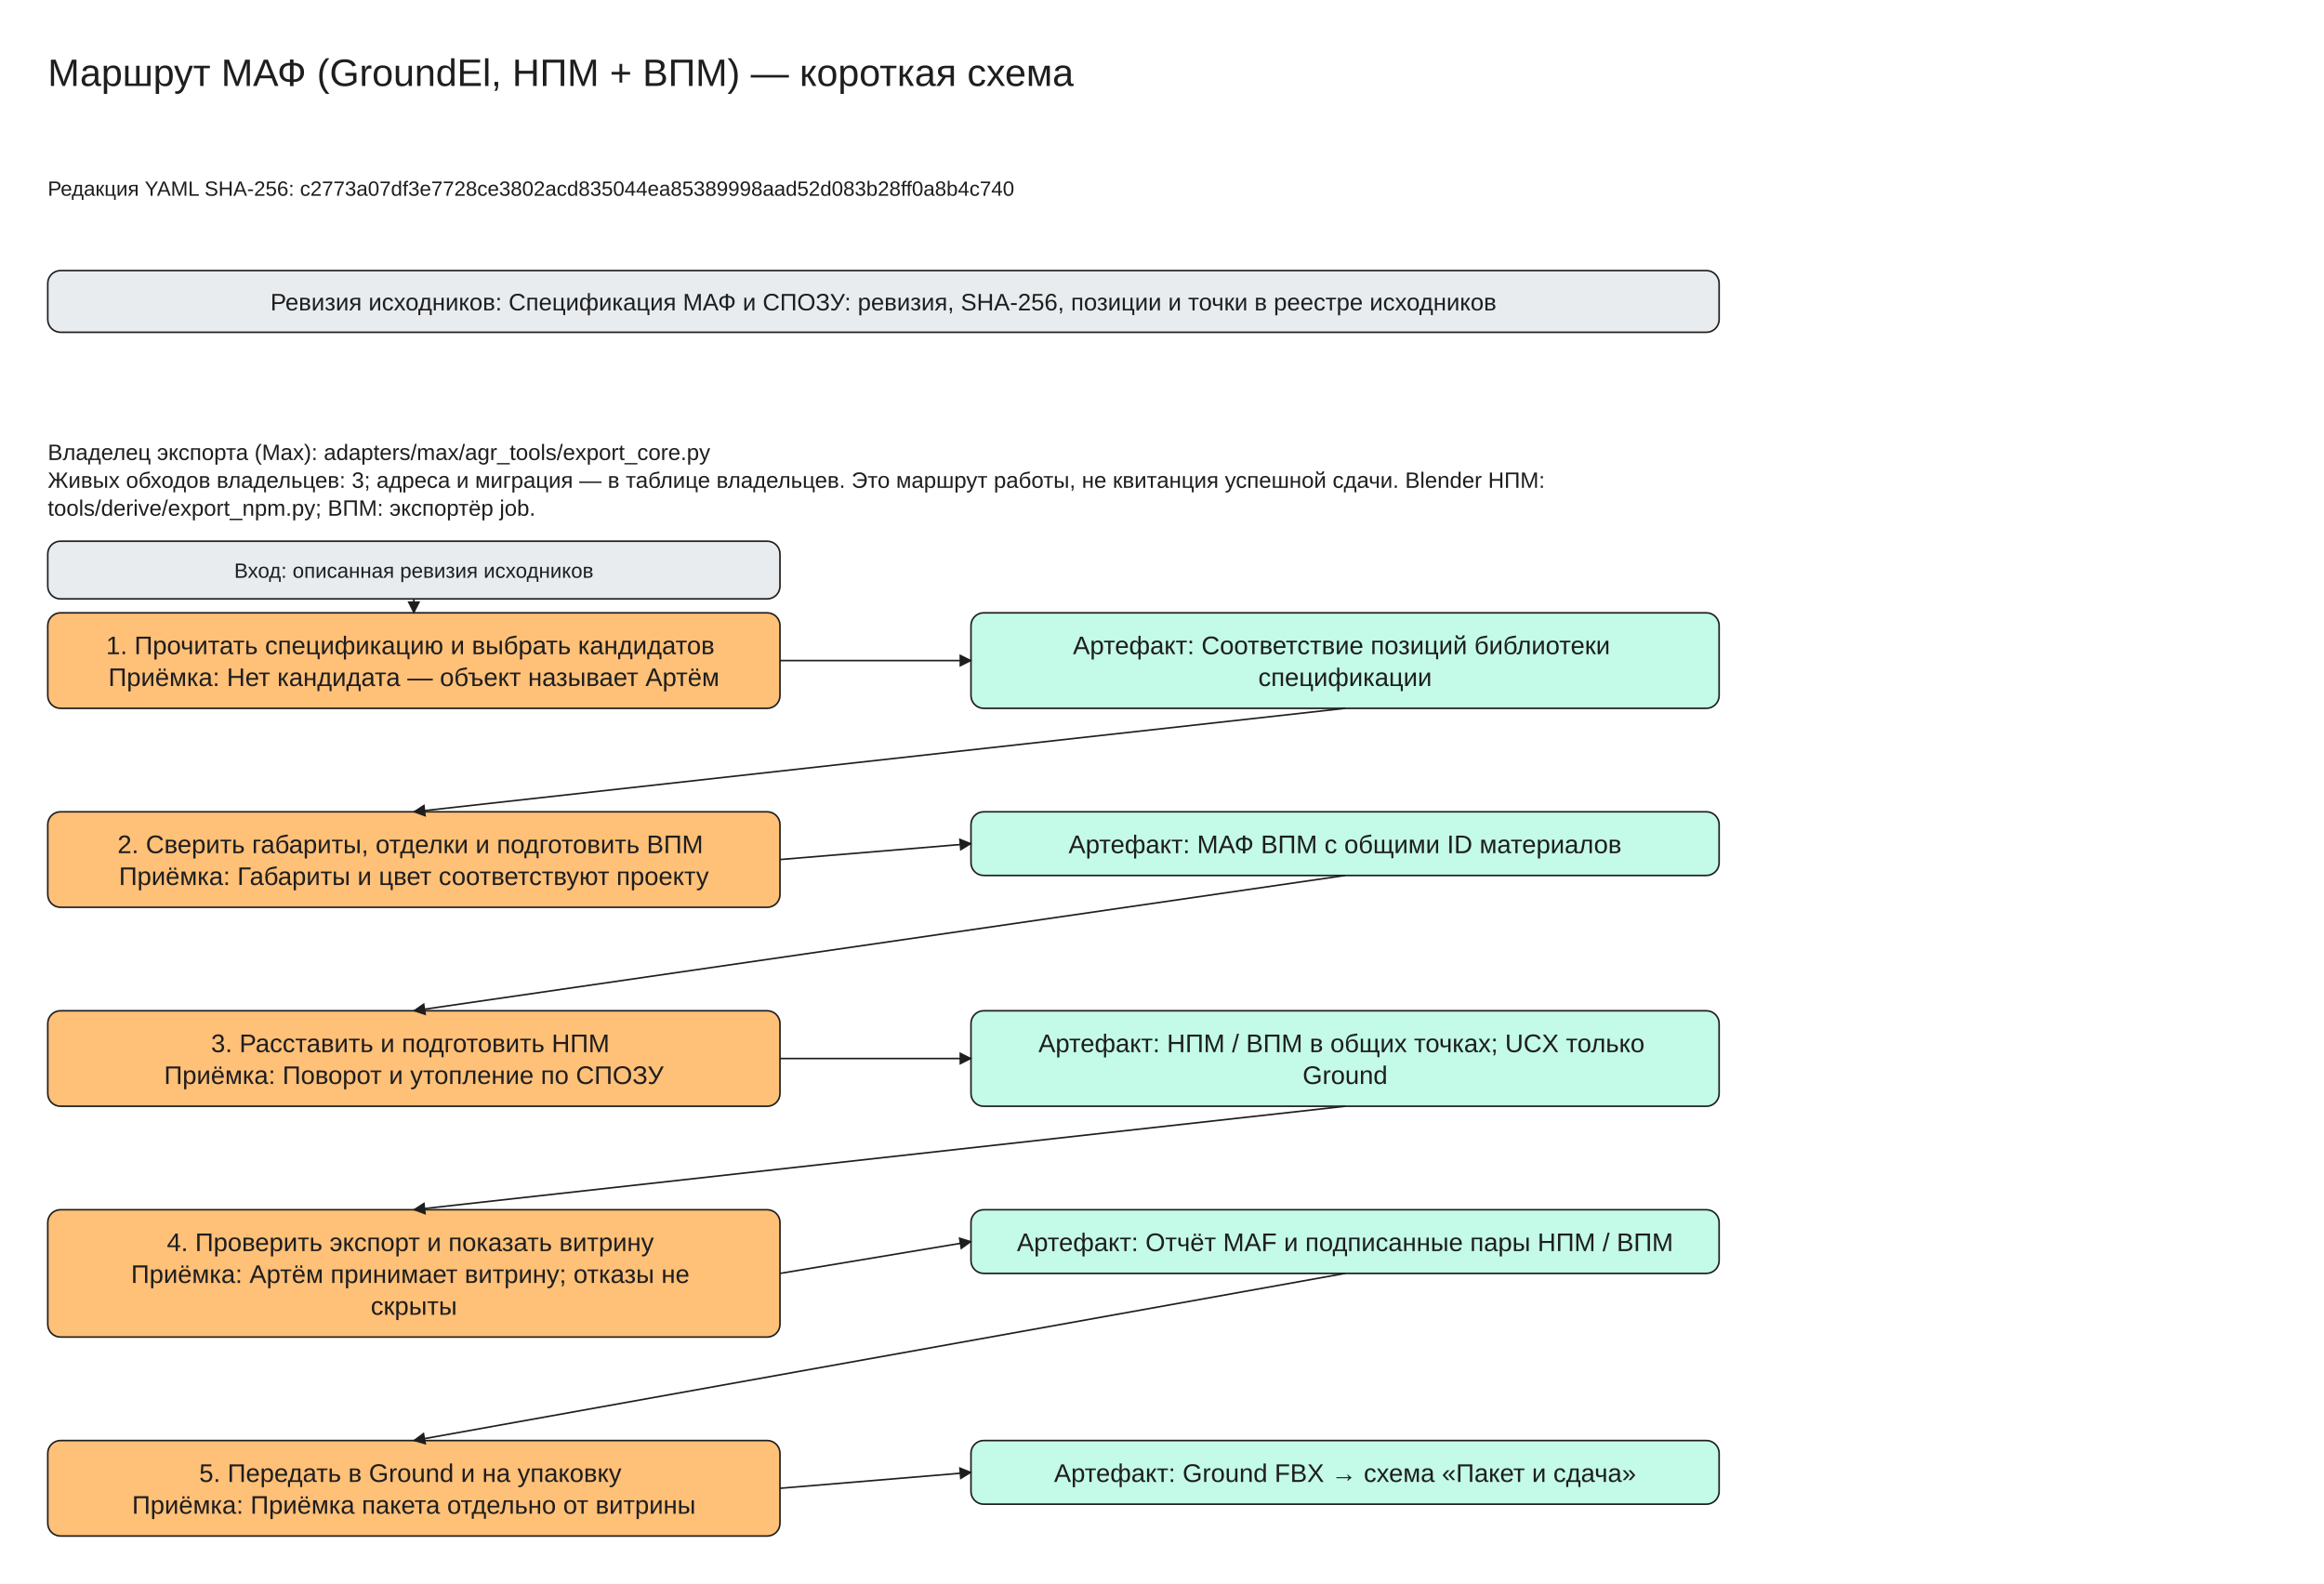
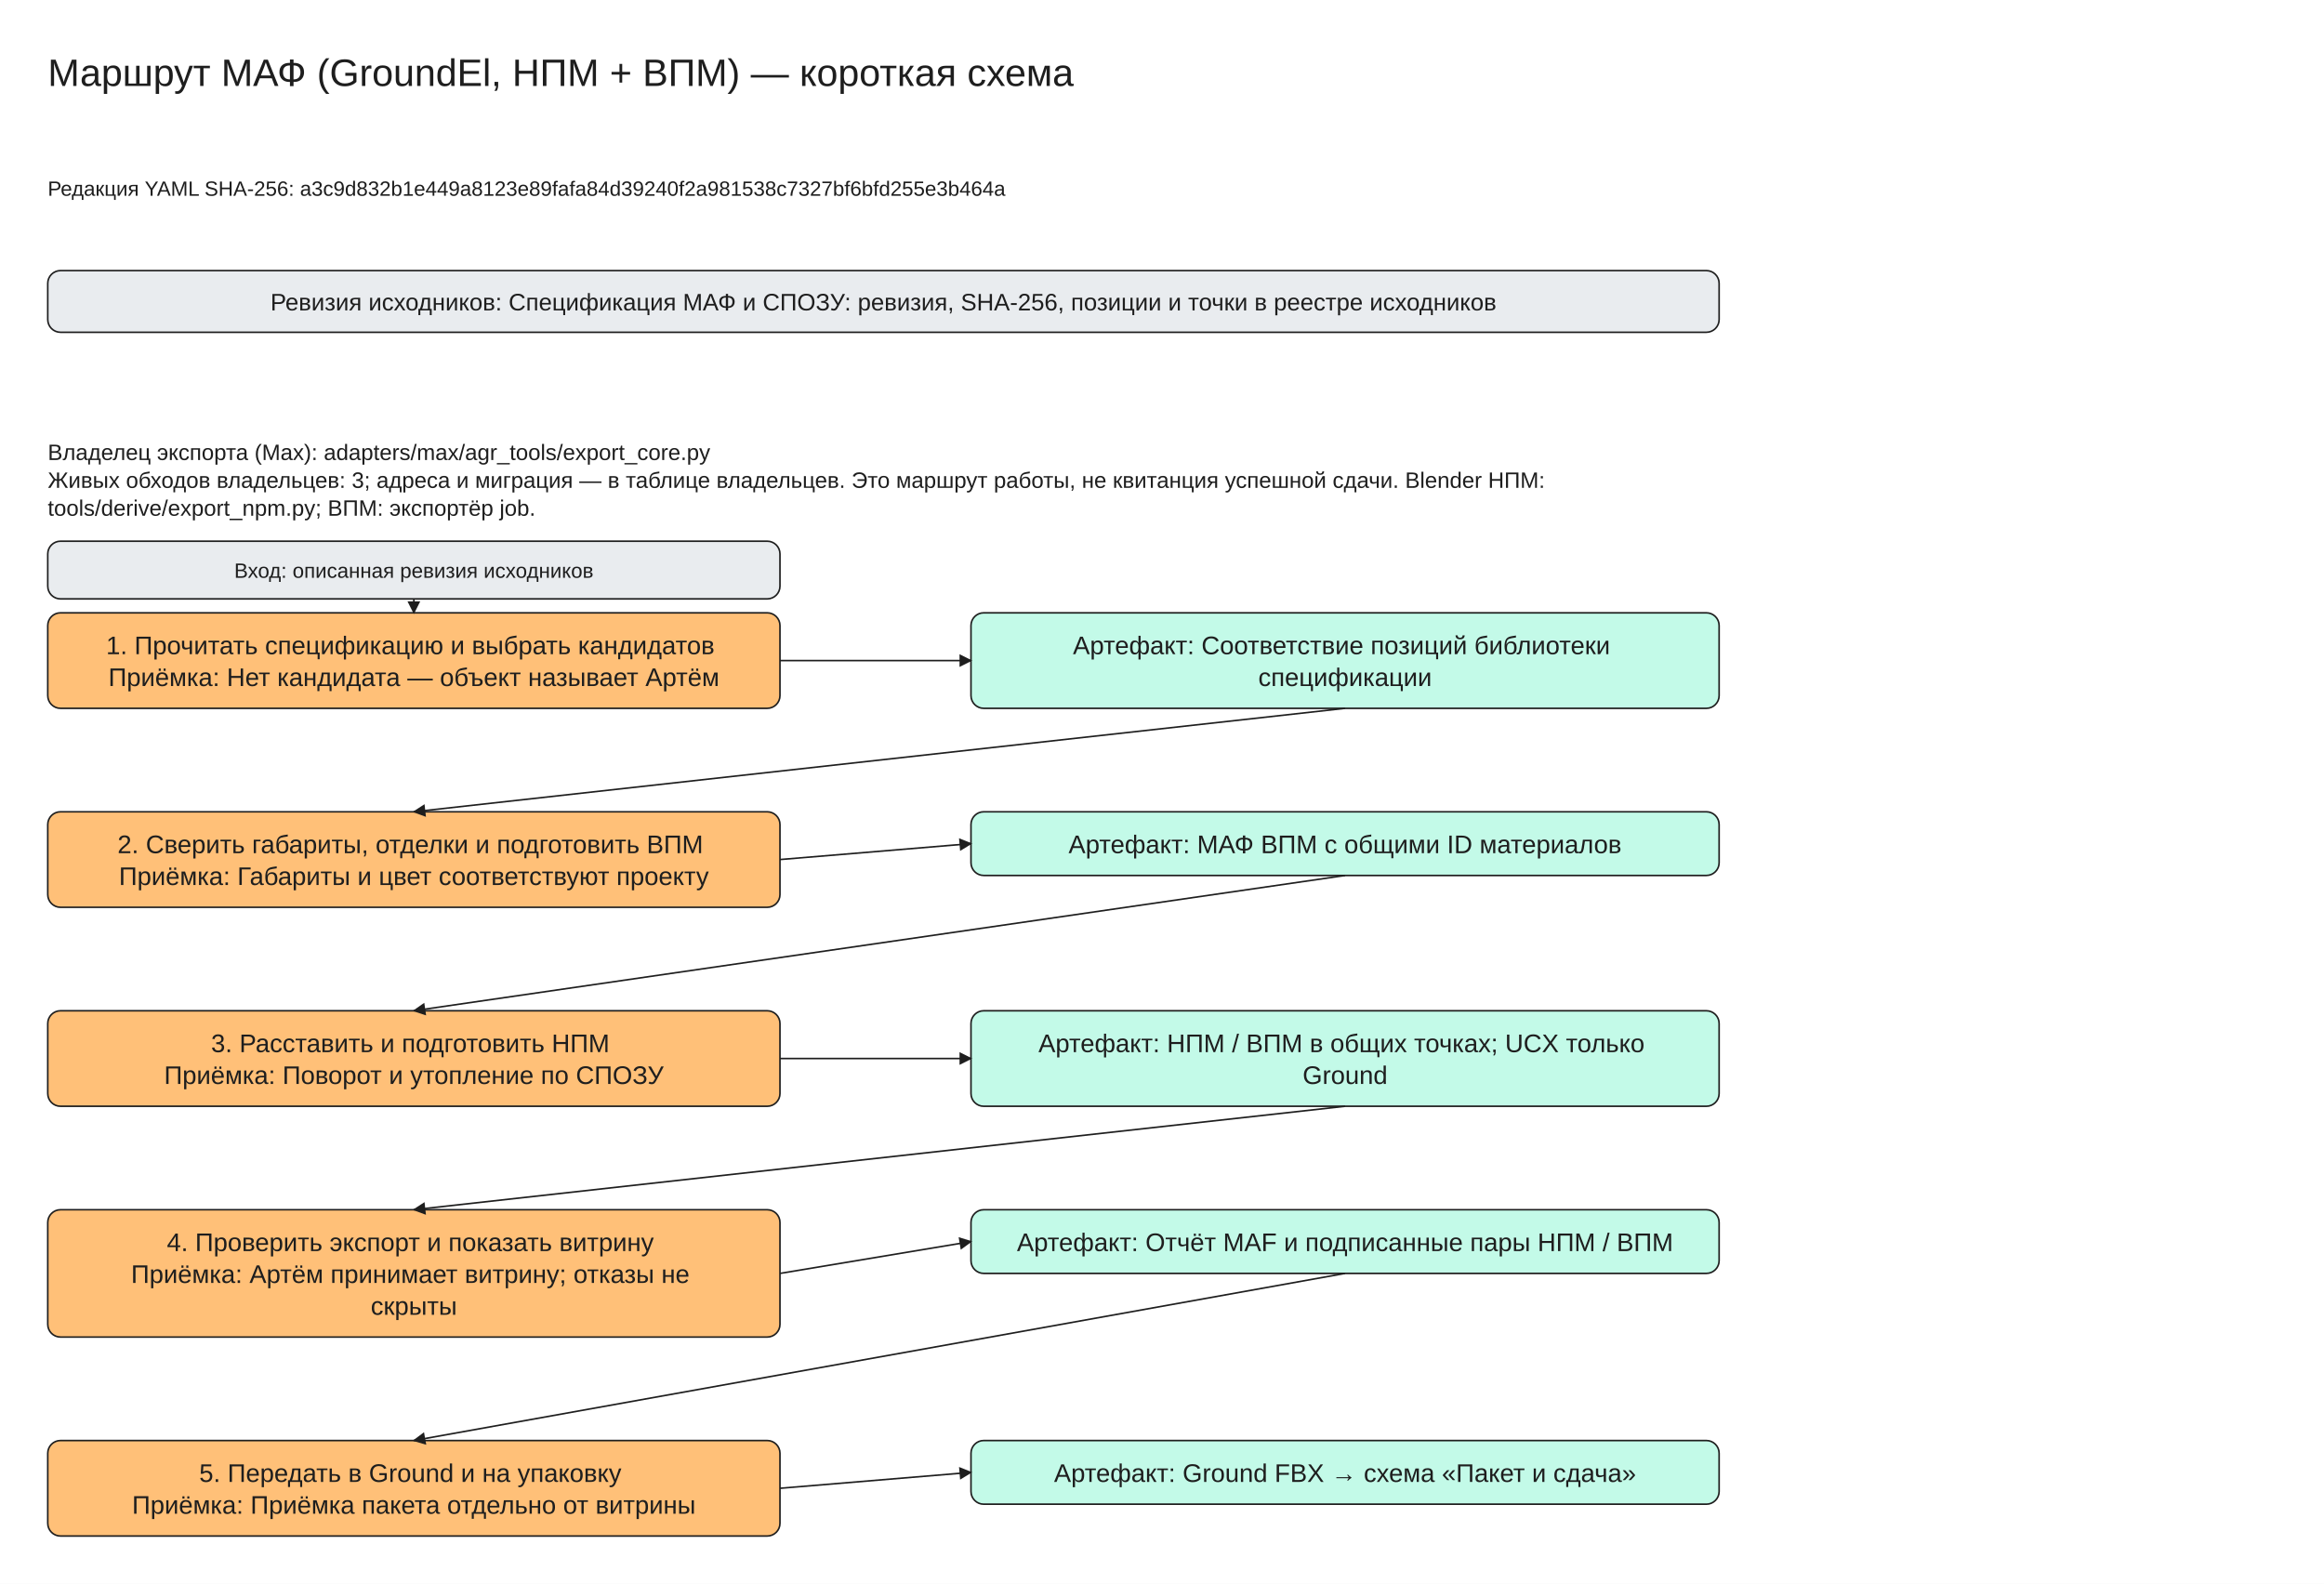
<svg xmlns="http://www.w3.org/2000/svg" viewBox="0 -30 1460 995" width="1460" height="995" font-family="Segoe UI, Arial, sans-serif">
  <defs>
    <marker id="arrow" viewBox="0 0 10 10" refX="9" refY="5" markerWidth="8" markerHeight="8" orient="auto-start-reverse">
      <path d="M0,0 L10,5 L0,10 z" fill="#1e1e1e" />
    </marker>
  </defs>
  <rect x="0" y="-30" width="1460" height="995" fill="#ffffff" />
  <rect x="30" y="140" width="1050" height="38.75" rx="8" fill="#e9ecef" stroke="#1e1e1e" />
  <rect x="30" y="355" width="460" height="60.0" rx="8" fill="#ffc078" stroke="#1e1e1e" />
  <rect x="610" y="355" width="470" height="60.0" rx="8" fill="#c3fae8" stroke="#1e1e1e" />
  <rect x="30" y="310" width="460" height="36.25" rx="8" fill="#e9ecef" stroke="#1e1e1e" />
  <line x1="260.0" y1="346.25" x2="260.0" y2="355.0" stroke="#1e1e1e" marker-end="url(#arrow)" />
  <line x1="490" y1="385.0" x2="610" y2="385.0" stroke="#1e1e1e" marker-end="url(#arrow)" />
  <rect x="30" y="480.0" width="460" height="60.0" rx="8" fill="#ffc078" stroke="#1e1e1e" />
  <rect x="610" y="480.0" width="470" height="40.0" rx="8" fill="#c3fae8" stroke="#1e1e1e" />
  <line x1="845.0" y1="415.0" x2="260.0" y2="480.0" stroke="#1e1e1e" marker-end="url(#arrow)" />
  <line x1="490" y1="510.0" x2="610" y2="500.0" stroke="#1e1e1e" marker-end="url(#arrow)" />
  <rect x="30" y="605.0" width="460" height="60.0" rx="8" fill="#ffc078" stroke="#1e1e1e" />
  <rect x="610" y="605.0" width="470" height="60.0" rx="8" fill="#c3fae8" stroke="#1e1e1e" />
  <line x1="845.0" y1="520.0" x2="260.0" y2="605.0" stroke="#1e1e1e" marker-end="url(#arrow)" />
  <line x1="490" y1="635.0" x2="610" y2="635.0" stroke="#1e1e1e" marker-end="url(#arrow)" />
  <rect x="30" y="730.0" width="460" height="80.0" rx="8" fill="#ffc078" stroke="#1e1e1e" />
  <rect x="610" y="730.0" width="470" height="40.0" rx="8" fill="#c3fae8" stroke="#1e1e1e" />
  <line x1="845.0" y1="665.0" x2="260.0" y2="730.0" stroke="#1e1e1e" marker-end="url(#arrow)" />
  <line x1="490" y1="770.0" x2="610" y2="750.0" stroke="#1e1e1e" marker-end="url(#arrow)" />
  <rect x="30" y="875.0" width="460" height="60.0" rx="8" fill="#ffc078" stroke="#1e1e1e" />
  <rect x="610" y="875.0" width="470" height="40.0" rx="8" fill="#c3fae8" stroke="#1e1e1e" />
  <line x1="845.0" y1="770.0" x2="260.0" y2="875.0" stroke="#1e1e1e" marker-end="url(#arrow)" />
  <line x1="490" y1="905.0" x2="610" y2="895.0" stroke="#1e1e1e" marker-end="url(#arrow)" />
  <text x="30" y="0" font-size="24" text-anchor="start" fill="#1e1e1e">
    <tspan x="30" dy="24">Маршрут МАФ (GroundEl, НПМ + ВПМ) — короткая схема</tspan>
  </text>
  <text x="30" y="80" font-size="13" text-anchor="start" fill="#1e1e1e">
-     <tspan x="30" dy="13">Редакция YAML SHA-256: c2773a07df3e7728ce3802acd835044ea85389998aad52d083b28ff0a8b4c740</tspan>
+     <tspan x="30" dy="13">Редакция YAML SHA-256: a3c9d832b1e449a8123e89fafa84d39240f2a981538c7327bf6bfd255e3b464a</tspan>
  </text>
  <text x="555.0" y="150.0" font-size="15" text-anchor="middle" fill="#1e1e1e">
    <tspan x="555.0" dy="15">Ревизия исходников: Спецификация МАФ и СПОЗУ: ревизия, SHA-256, позиции и точки в реестре исходников</tspan>
  </text>
  <text x="30" y="245" font-size="14" text-anchor="start" fill="#1e1e1e">
    <tspan x="30" dy="14">Владелец экспорта (Max): adapters/max/agr_tools/export_core.py</tspan>
    <tspan x="30" dy="17.5">Живых обходов владельцев: 3; адреса и миграция — в таблице владельцев. Это маршрут работы, не квитанция успешной сдачи. Blender НПМ:</tspan>
    <tspan x="30" dy="17.5">tools/derive/export_npm.py; ВПМ: экспортёр job.</tspan>
  </text>
  <text x="260.0" y="365.0" font-size="16" text-anchor="middle" fill="#1e1e1e">
    <tspan x="260.0" dy="16">1. Прочитать спецификацию и выбрать кандидатов</tspan>
    <tspan x="260.0" dy="20.0">Приёмка: Нет кандидата — объект называет Артём</tspan>
  </text>
  <text x="845.0" y="365.0" font-size="16" text-anchor="middle" fill="#1e1e1e">
    <tspan x="845.0" dy="16">Артефакт: Соответствие позиций библиотеки</tspan>
    <tspan x="845.0" dy="20.0">спецификации</tspan>
  </text>
  <text x="260.0" y="320.0" font-size="13" text-anchor="middle" fill="#1e1e1e">
    <tspan x="260.0" dy="13">Вход: описанная ревизия исходников</tspan>
  </text>
  <text x="260.0" y="490.0" font-size="16" text-anchor="middle" fill="#1e1e1e">
    <tspan x="260.0" dy="16">2. Сверить габариты, отделки и подготовить ВПМ</tspan>
    <tspan x="260.0" dy="20.0">Приёмка: Габариты и цвет соответствуют проекту</tspan>
  </text>
  <text x="845.0" y="490.0" font-size="16" text-anchor="middle" fill="#1e1e1e">
    <tspan x="845.0" dy="16">Артефакт: МАФ ВПМ с общими ID материалов</tspan>
  </text>
  <text x="260.0" y="615.0" font-size="16" text-anchor="middle" fill="#1e1e1e">
    <tspan x="260.0" dy="16">3. Расставить и подготовить НПМ</tspan>
    <tspan x="260.0" dy="20.0">Приёмка: Поворот и утопление по СПОЗУ</tspan>
  </text>
  <text x="845.0" y="615.0" font-size="16" text-anchor="middle" fill="#1e1e1e">
    <tspan x="845.0" dy="16">Артефакт: НПМ / ВПМ в общих точках; UCX только</tspan>
    <tspan x="845.0" dy="20.0">Ground</tspan>
  </text>
  <text x="260.0" y="740.0" font-size="16" text-anchor="middle" fill="#1e1e1e">
    <tspan x="260.0" dy="16">4. Проверить экспорт и показать витрину</tspan>
    <tspan x="260.0" dy="20.0">Приёмка: Артём принимает витрину; отказы не</tspan>
    <tspan x="260.0" dy="20.0">скрыты</tspan>
  </text>
  <text x="845.0" y="740.0" font-size="16" text-anchor="middle" fill="#1e1e1e">
    <tspan x="845.0" dy="16">Артефакт: Отчёт MAF и подписанные пары НПМ / ВПМ</tspan>
  </text>
  <text x="260.0" y="885.0" font-size="16" text-anchor="middle" fill="#1e1e1e">
    <tspan x="260.0" dy="16">5. Передать в Ground и на упаковку</tspan>
    <tspan x="260.0" dy="20.0">Приёмка: Приёмка пакета отдельно от витрины</tspan>
  </text>
  <text x="845.0" y="885.0" font-size="16" text-anchor="middle" fill="#1e1e1e">
    <tspan x="845.0" dy="16">Артефакт: Ground FBX → схема «Пакет и сдача»</tspan>
  </text>
</svg>
